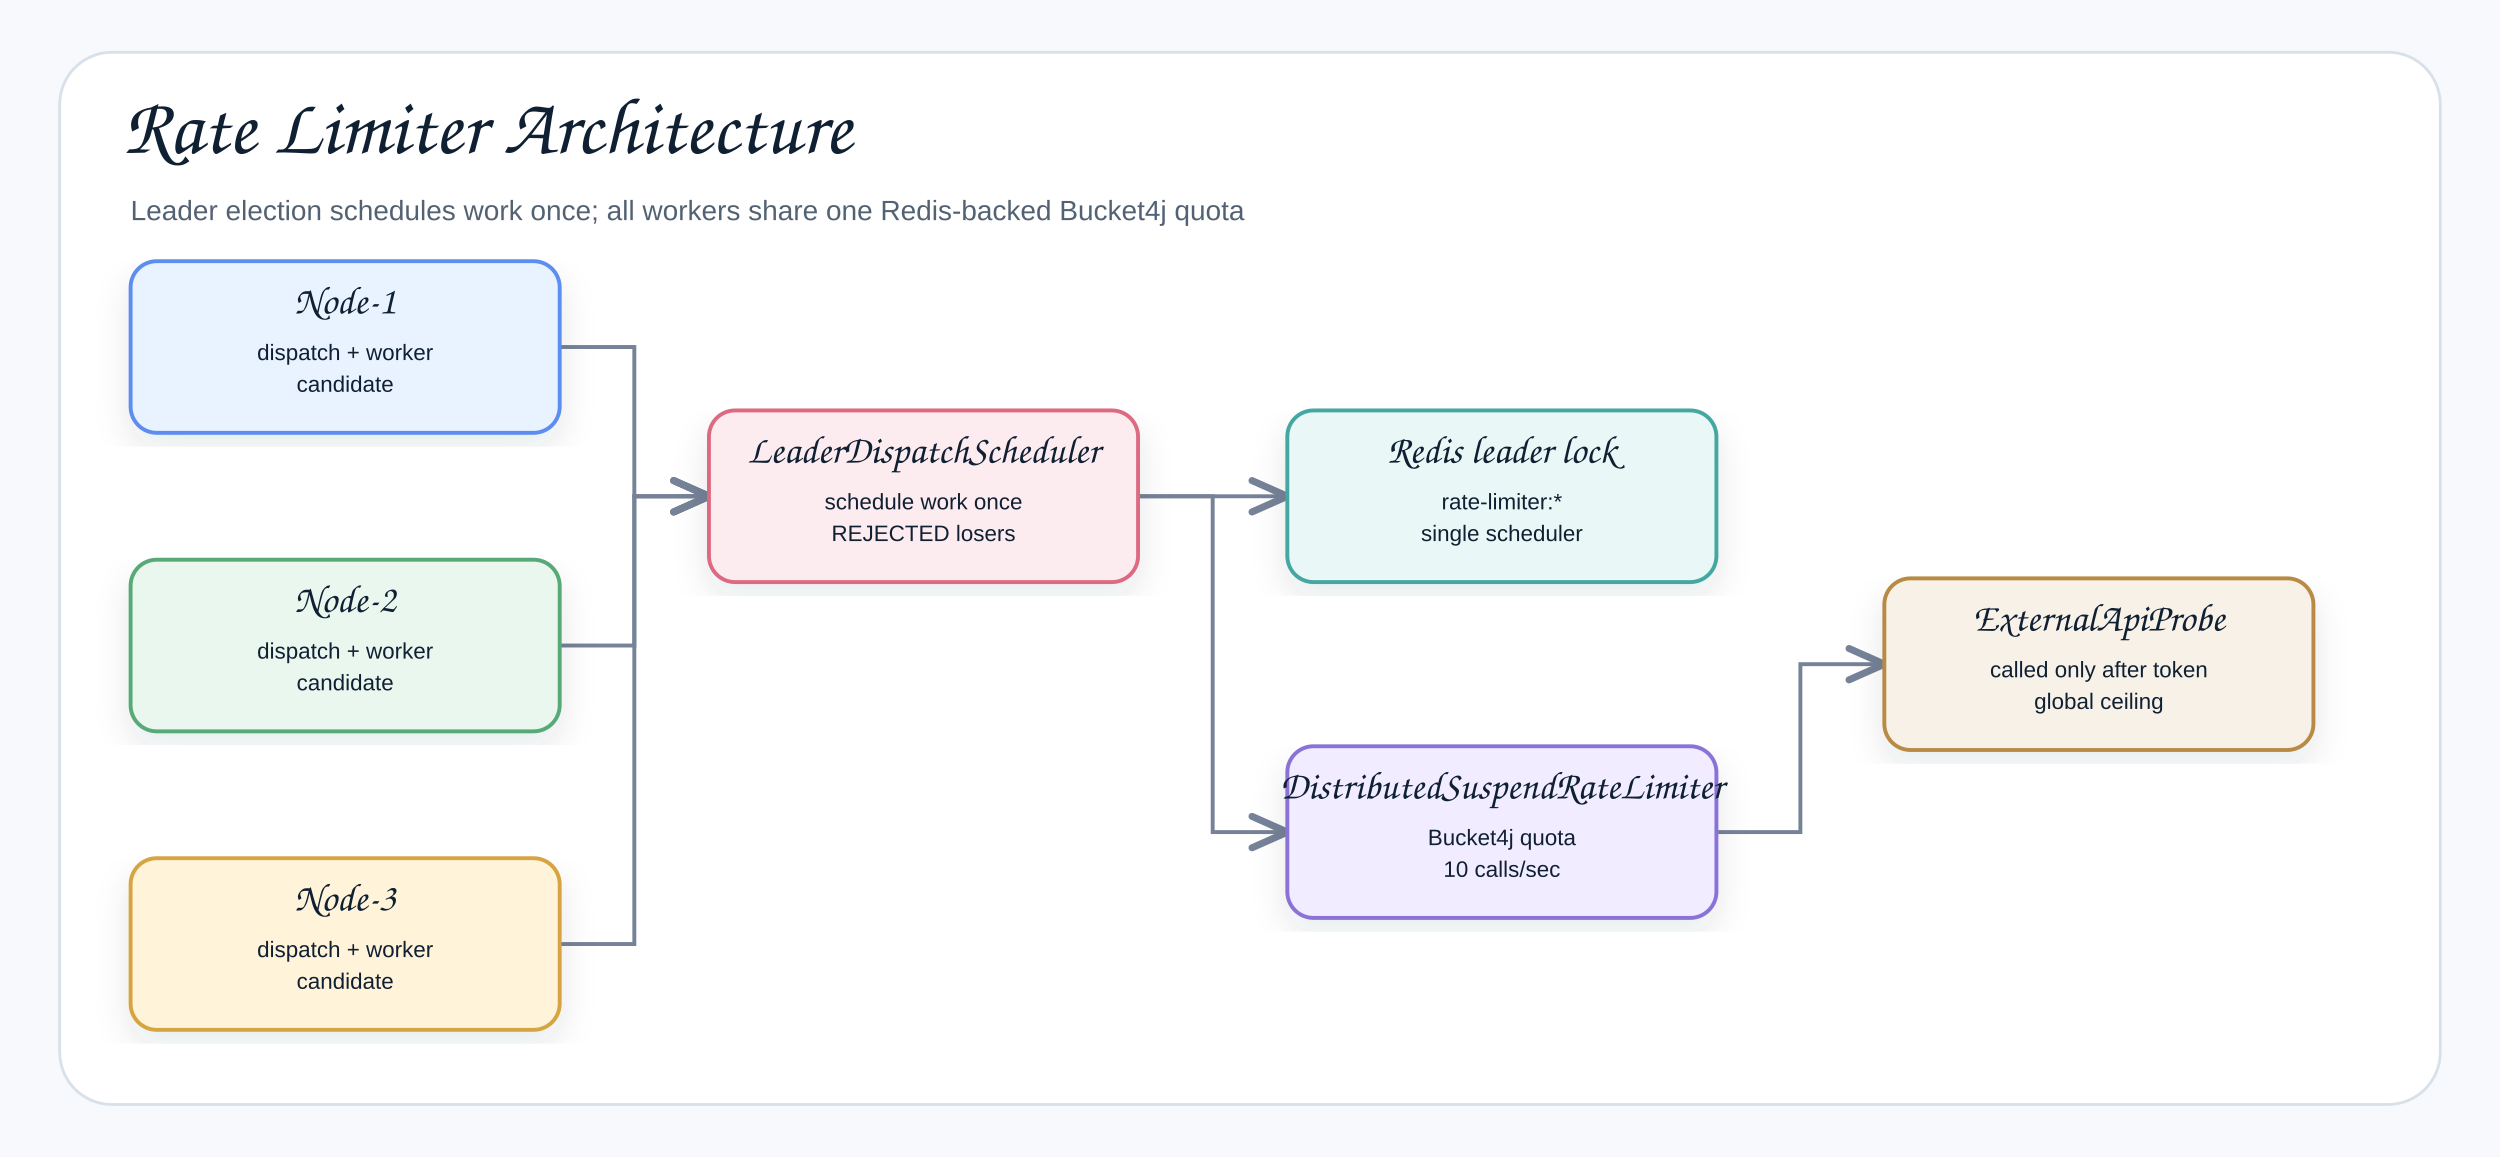
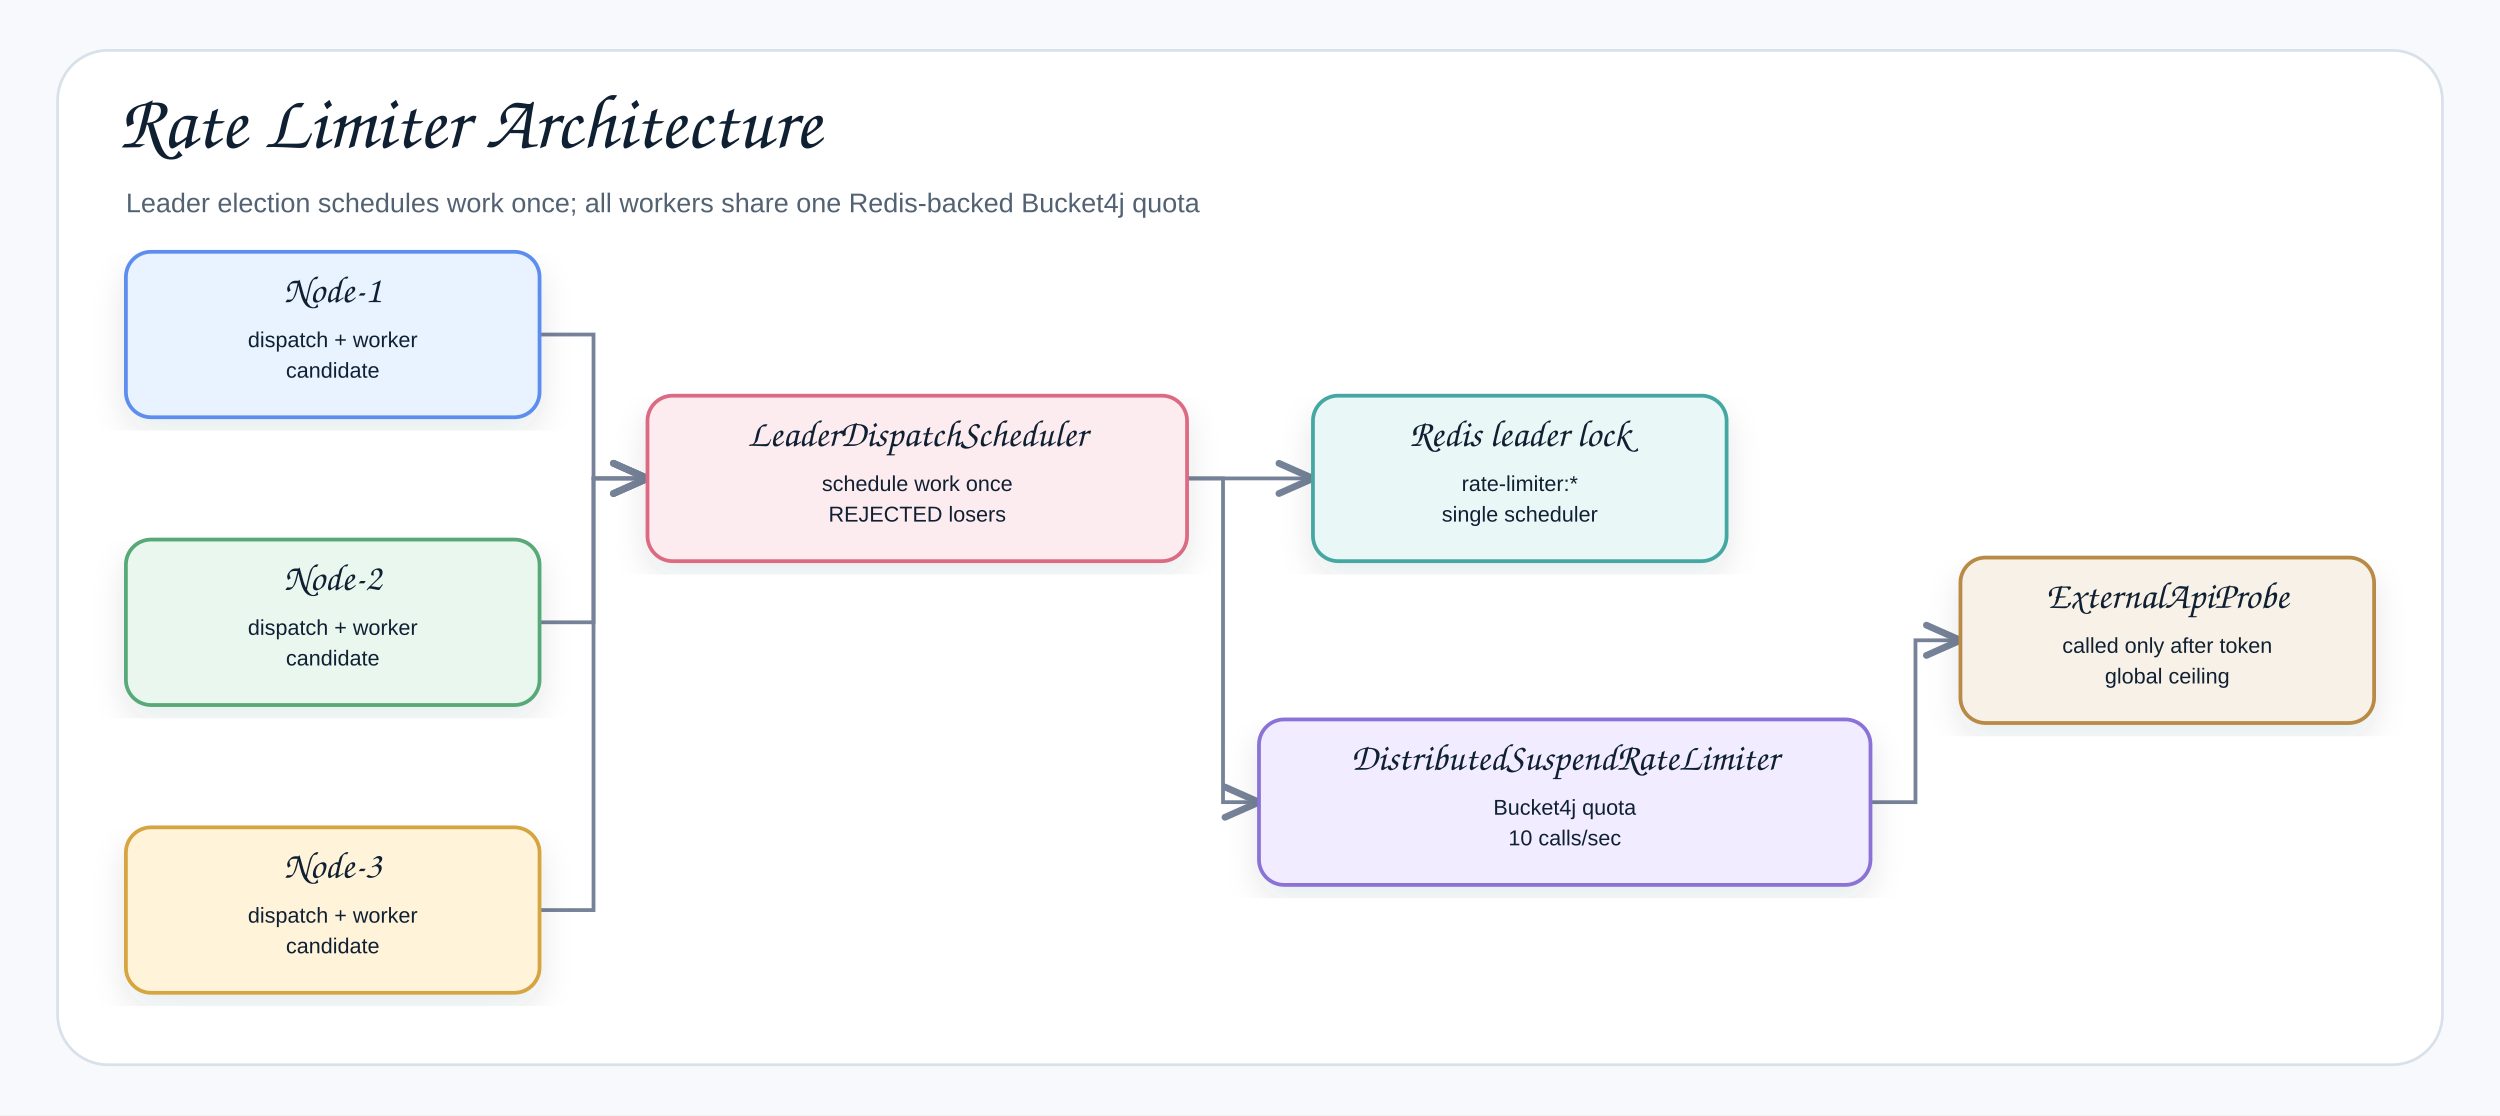
- <svg xmlns="http://www.w3.org/2000/svg" width="1340" height="620" viewBox="0 0 1340 620" role="img" aria-label="Rate Limiter Architecture">
+ <svg xmlns="http://www.w3.org/2000/svg" width="1390" height="620" viewBox="0 0 1390 620" role="img" aria-label="Rate Limiter Architecture">
  <defs>
    <filter id="shadow" x="-8%" y="-8%" width="116%" height="116%">
      <feDropShadow dx="0" dy="8" stdDeviation="9" flood-color="#1f2937" flood-opacity="0.10" />
    </filter>
    <marker id="openArrow" markerWidth="12" markerHeight="10" refX="10" refY="5" orient="auto" markerUnits="strokeWidth">
      <path d="M 1 1 L 10 5 L 1 9" fill="none" stroke="#758297" stroke-width="1.8" stroke-linecap="round" stroke-linejoin="round" />
    </marker>
    <style>
    .canvas{fill:#f7f9fc}.frame{fill:#fff;stroke:#d8e0ea;stroke-width:1.5}
    .title{font-family:"Architects Daughter","Comic Mono","Comic Sans MS","Comic Sans",cursive;font-size:43px;font-weight:400;fill:#102033}
    .subtitle{font-family:"Comic Mono","Comic Sans MS","Comic Sans","Comic Neue",Arial,sans-serif;font-size:15px;font-weight:400;fill:#536273}
    .smallLabel{font-family:"Architects Daughter","Comic Mono","Comic Sans MS","Comic Sans",cursive;font-size:21px;font-weight:400;fill:#102033}
    .mono{font-family:"Comic Mono","Comic Sans MS","Comic Sans","Comic Neue",Arial,sans-serif;font-size:12px;font-weight:400;fill:#102033}
    .strong{font-family:"Comic Mono","Comic Sans MS","Comic Sans","Comic Neue",Arial,sans-serif;font-size:13px;font-weight:400;fill:#102033}
    .card{stroke-width:2.1;filter:url(#shadow)}
    .line{stroke:#758297;stroke-width:2.1;fill:none;marker-end:url(#openArrow)}
    .dashed{stroke:#758297;stroke-width:2.1;stroke-dasharray:7 6;fill:none;marker-end:url(#openArrow)}
    .lifeline{stroke:#b7c2d1;stroke-width:2;stroke-dasharray:10 10}
  </style>
  </defs>
-   <rect class="canvas" width="1340" height="620" />
-   <rect class="frame" x="32" y="28" width="1276" height="564" rx="28" />
+   <rect class="canvas" width="1390" height="620" />
+   <rect class="frame" x="32" y="28" width="1326" height="564" rx="28" />
  <text class="title" x="66" y="82">Rate Limiter Architecture</text>
  <text class="subtitle" x="70" y="118">Leader election schedules work once; all workers share one Redis-backed Bucket4j quota</text>
-   <path class="line" d="M300 186 L340 186 L340 266 L380 266" />
-   <path class="line" d="M300 346 L340 346 L340 266 L380 266" />
-   <path class="line" d="M300 506 L340 506 L340 266 L380 266" />
-   <path class="line" d="M610 266 L650 266 L650 266 L690 266" />
-   <path class="line" d="M610 266 L650 266 L650 446 L690 446" />
-   <path class="line" d="M920 446 L965 446 L965 356 L1010 356" />
+   <path class="line" d="M300 186 L330 186 L330 266 L360 266" />
+   <path class="line" d="M300 346 L330 346 L330 266 L360 266" />
+   <path class="line" d="M300 506 L330 506 L330 266 L360 266" />
+   <path class="line" d="M660 266 L695 266 L695 266 L730 266" />
+   <path class="line" d="M660 266 L680 266 L680 446 L700 446" />
+   <path class="line" d="M1040 446 L1065 446 L1065 356 L1090 356" />
  <g id="node1" transform="translate(70,140)">
    <rect class="card" x="0" y="0" width="230" height="92" rx="14" fill="#E8F3FF" stroke="#5B8DEF" />
    <text class="smallLabel" x="115" y="28" text-anchor="middle">Node-1</text>
    <text class="mono" x="115" y="53" text-anchor="middle">dispatch + worker</text>
    <text class="mono" x="115" y="70" text-anchor="middle">candidate</text>
  </g>
  <g id="node2" transform="translate(70,300)">
    <rect class="card" x="0" y="0" width="230" height="92" rx="14" fill="#EAF7EF" stroke="#58A978" />
    <text class="smallLabel" x="115" y="28" text-anchor="middle">Node-2</text>
    <text class="mono" x="115" y="53" text-anchor="middle">dispatch + worker</text>
    <text class="mono" x="115" y="70" text-anchor="middle">candidate</text>
  </g>
  <g id="node3" transform="translate(70,460)">
    <rect class="card" x="0" y="0" width="230" height="92" rx="14" fill="#FFF3D9" stroke="#D6A441" />
    <text class="smallLabel" x="115" y="28" text-anchor="middle">Node-3</text>
    <text class="mono" x="115" y="53" text-anchor="middle">dispatch + worker</text>
    <text class="mono" x="115" y="70" text-anchor="middle">candidate</text>
  </g>
-   <g id="scheduler" transform="translate(380,220)">
-     <rect class="card" x="0" y="0" width="230" height="92" rx="14" fill="#FDECEF" stroke="#DC6B82" />
-     <text class="smallLabel" x="115" y="28" text-anchor="middle">LeaderDispatchScheduler</text>
-     <text class="mono" x="115" y="53" text-anchor="middle">schedule work once</text>
-     <text class="mono" x="115" y="70" text-anchor="middle">REJECTED losers</text>
+   <g id="scheduler" transform="translate(360,220)">
+     <rect class="card" x="0" y="0" width="300" height="92" rx="14" fill="#FDECEF" stroke="#DC6B82" />
+     <text class="smallLabel" x="150" y="28" text-anchor="middle">LeaderDispatchScheduler</text>
+     <text class="mono" x="150" y="53" text-anchor="middle">schedule work once</text>
+     <text class="mono" x="150" y="70" text-anchor="middle">REJECTED losers</text>
  </g>
-   <g id="lock" transform="translate(690,220)">
+   <g id="lock" transform="translate(730,220)">
    <rect class="card" x="0" y="0" width="230" height="92" rx="14" fill="#E9F7F6" stroke="#45A7A1" />
    <text class="smallLabel" x="115" y="28" text-anchor="middle">Redis leader lock</text>
    <text class="mono" x="115" y="53" text-anchor="middle">rate-limiter:*</text>
    <text class="mono" x="115" y="70" text-anchor="middle">single scheduler</text>
  </g>
-   <g id="limiter" transform="translate(690,400)">
-     <rect class="card" x="0" y="0" width="230" height="92" rx="14" fill="#F1ECFF" stroke="#8A72D6" />
-     <text class="smallLabel" x="115" y="28" text-anchor="middle">DistributedSuspendRateLimiter</text>
-     <text class="mono" x="115" y="53" text-anchor="middle">Bucket4j quota</text>
-     <text class="mono" x="115" y="70" text-anchor="middle">10 calls/sec</text>
+   <g id="limiter" transform="translate(700,400)">
+     <rect class="card" x="0" y="0" width="340" height="92" rx="14" fill="#F1ECFF" stroke="#8A72D6" />
+     <text class="smallLabel" x="170" y="28" text-anchor="middle">DistributedSuspendRateLimiter</text>
+     <text class="mono" x="170" y="53" text-anchor="middle">Bucket4j quota</text>
+     <text class="mono" x="170" y="70" text-anchor="middle">10 calls/sec</text>
  </g>
-   <g id="api" transform="translate(1010,310)">
+   <g id="api" transform="translate(1090,310)">
    <rect class="card" x="0" y="0" width="230" height="92" rx="14" fill="#F7F1E7" stroke="#B88A44" />
    <text class="smallLabel" x="115" y="28" text-anchor="middle">ExternalApiProbe</text>
    <text class="mono" x="115" y="53" text-anchor="middle">called only after token</text>
    <text class="mono" x="115" y="70" text-anchor="middle">global ceiling</text>
  </g>
</svg>
